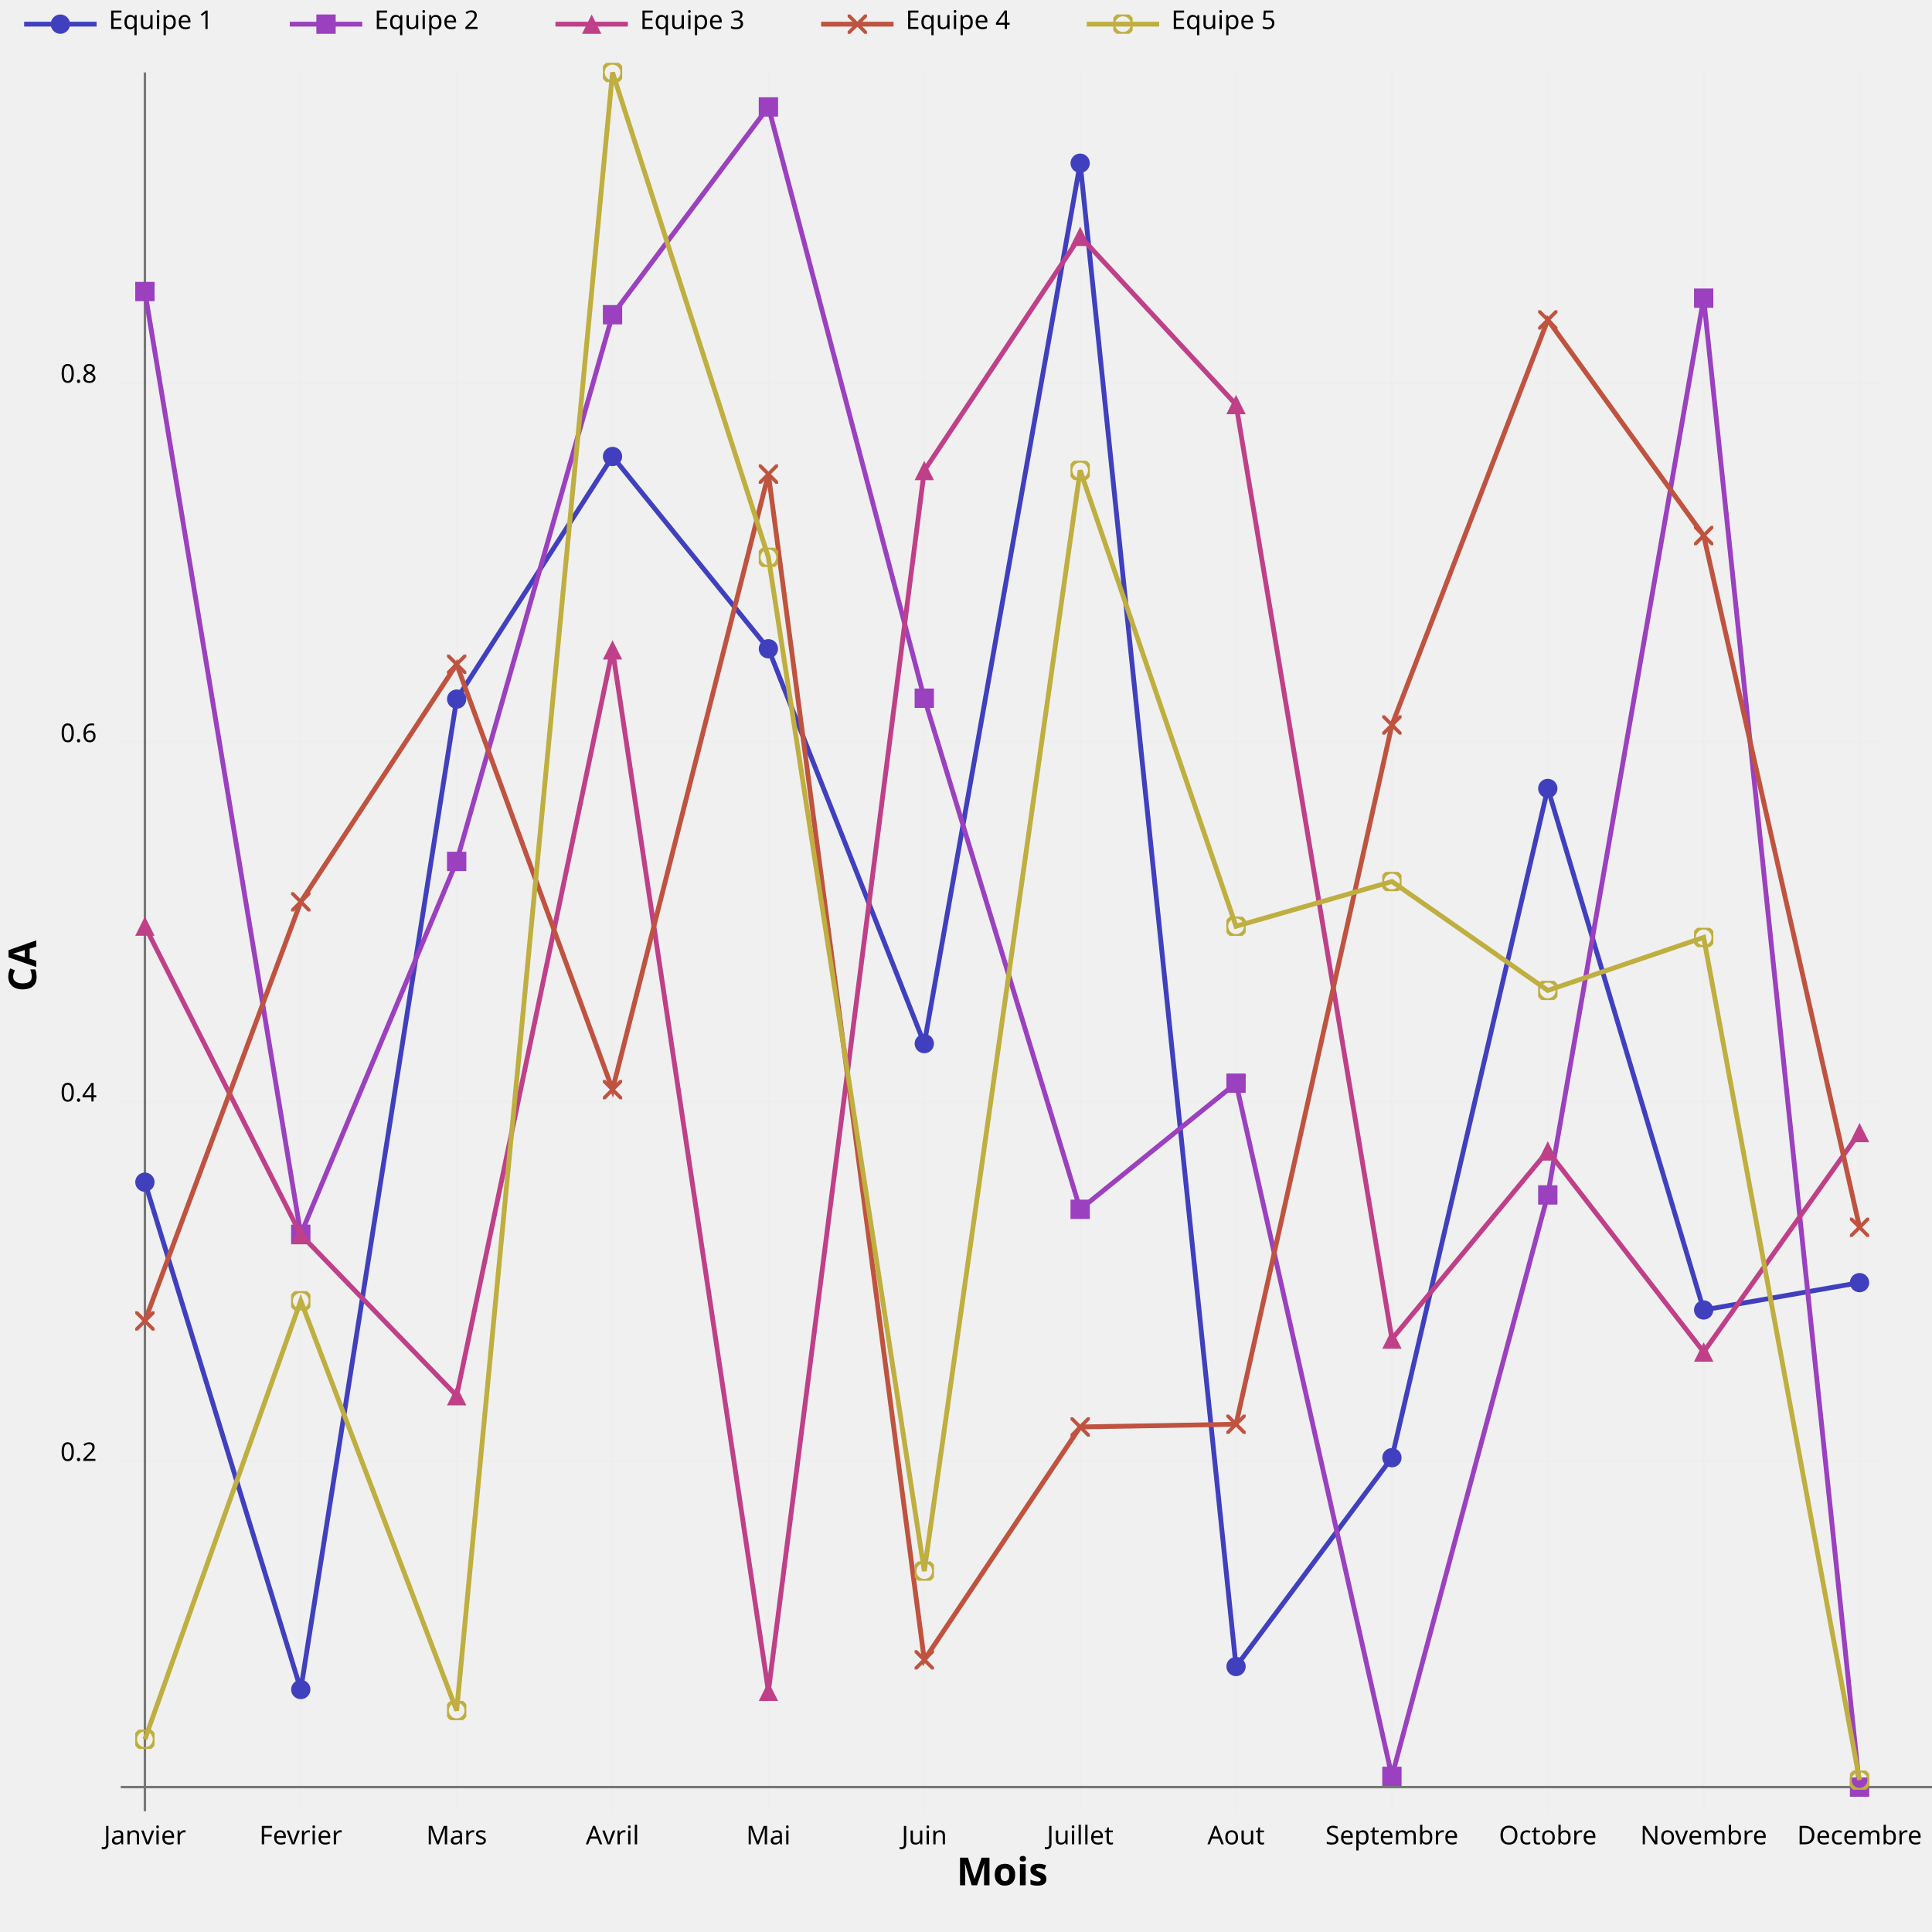
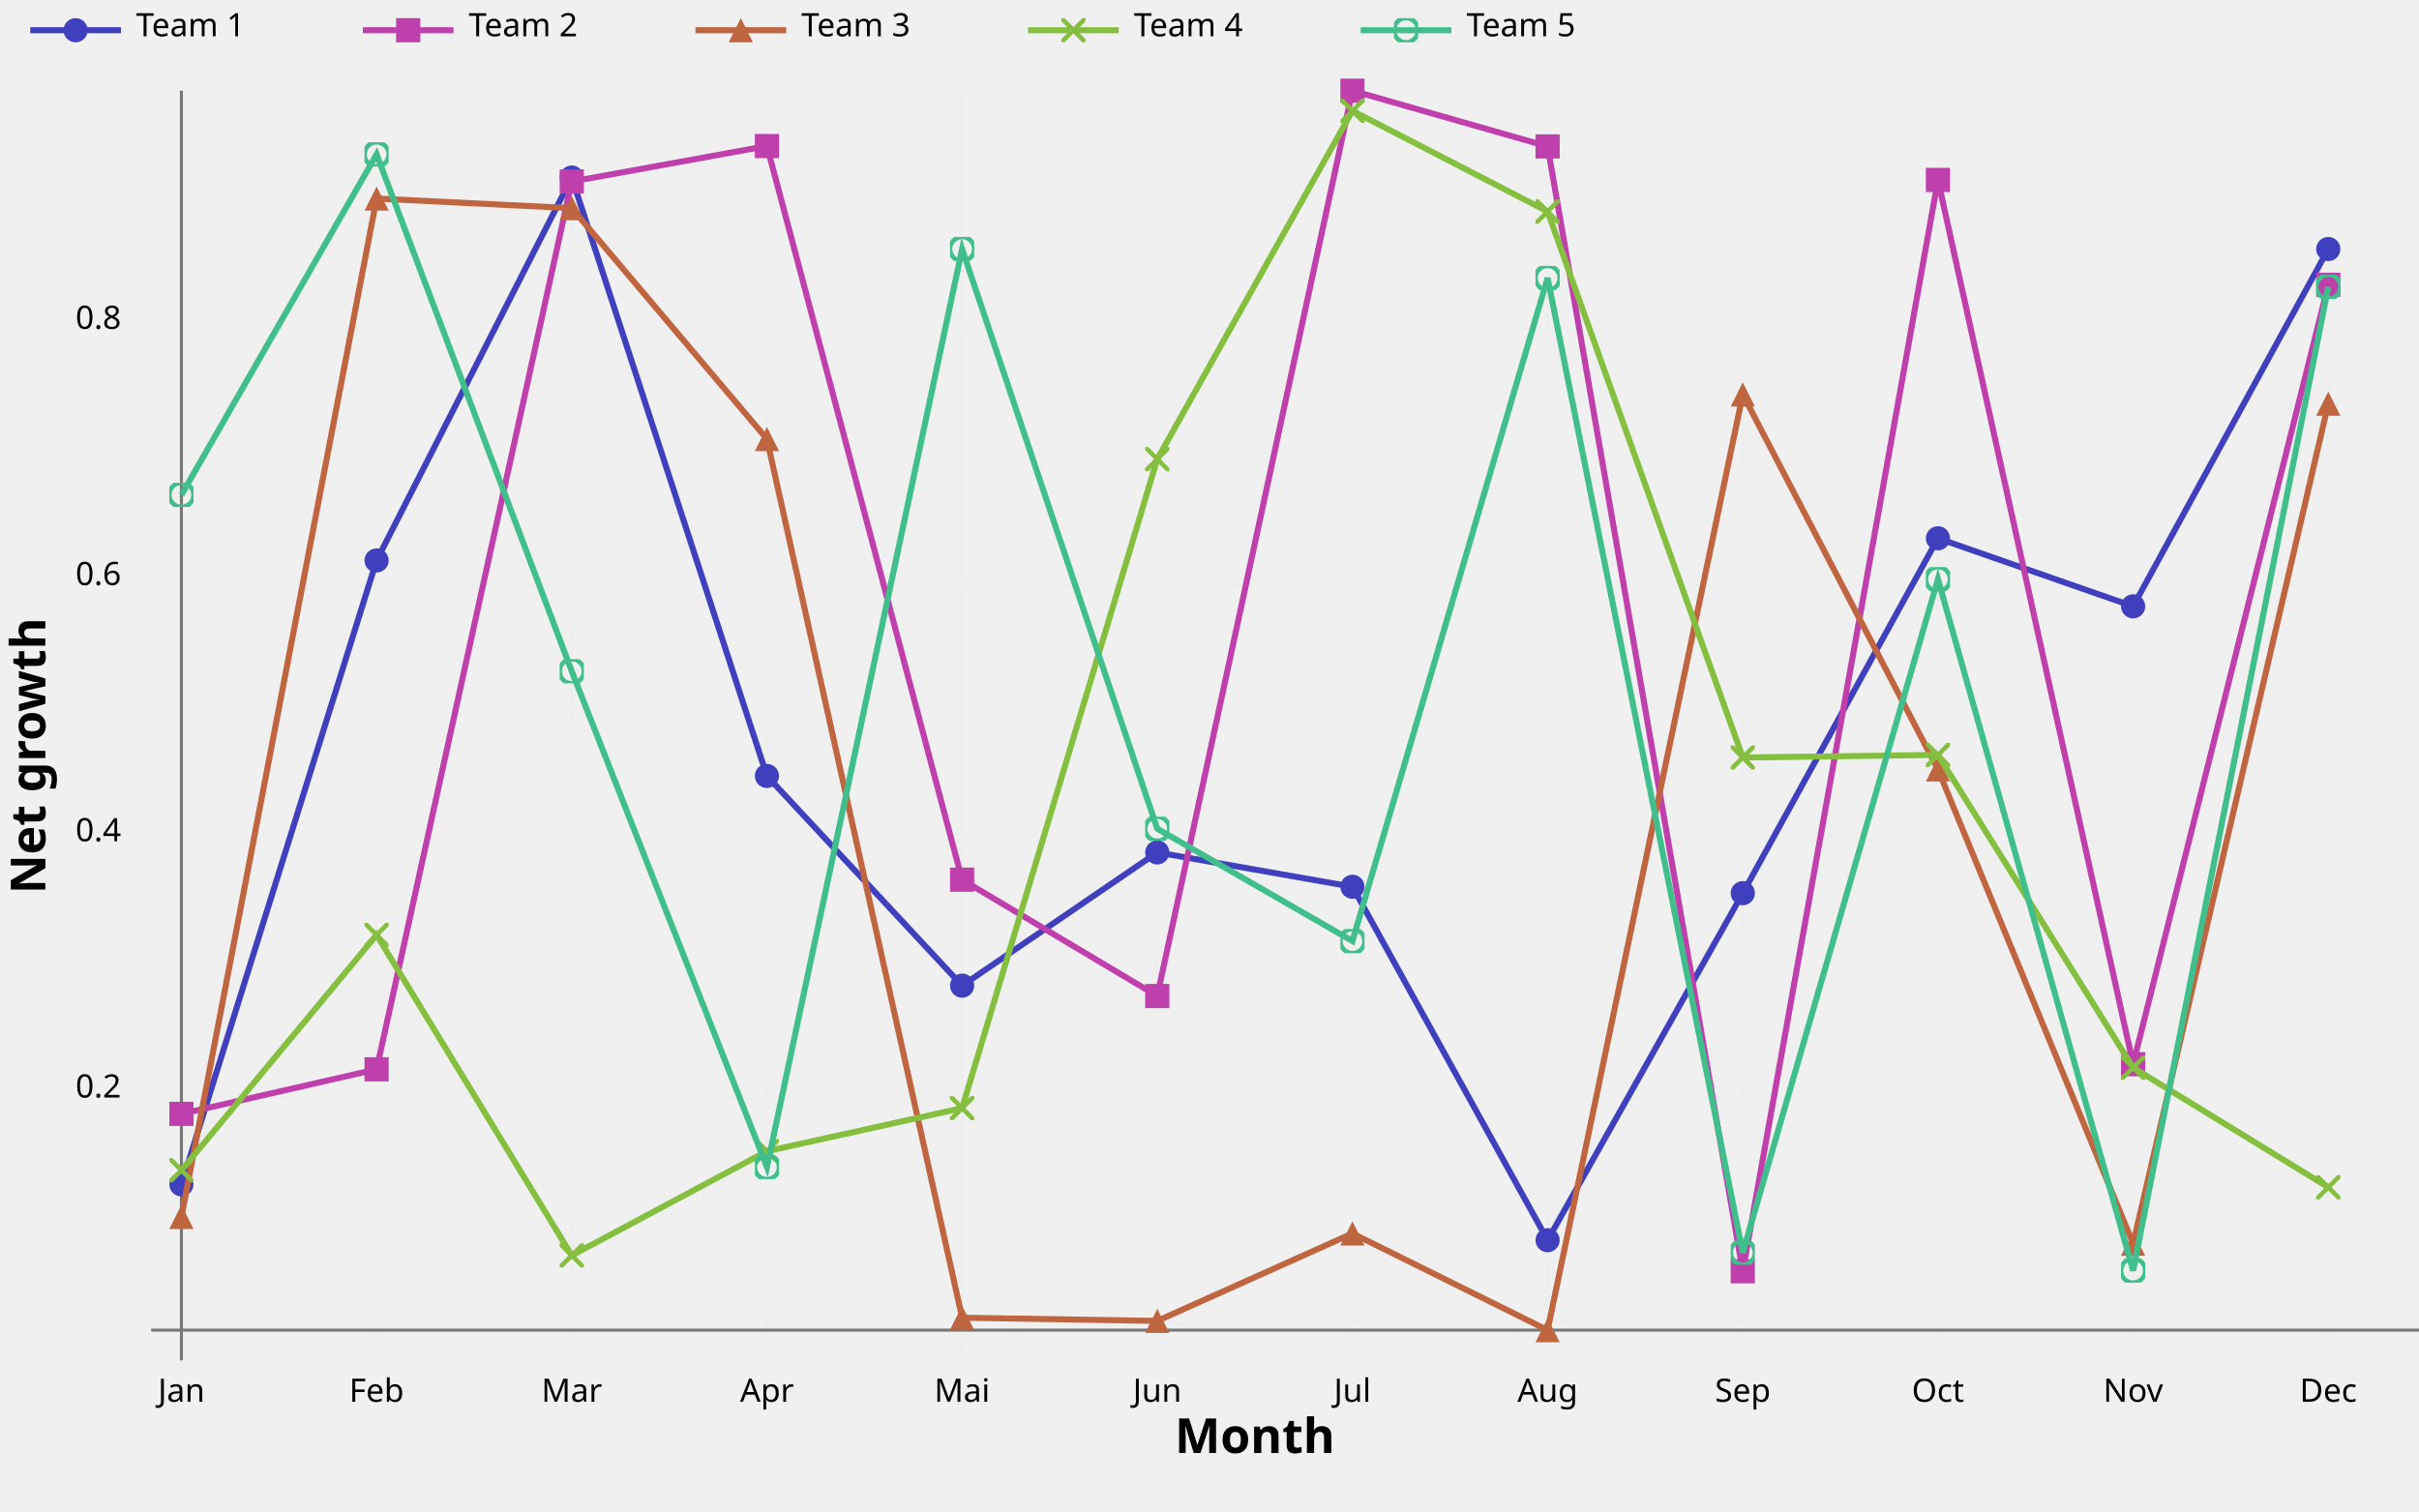
- <svg xmlns="http://www.w3.org/2000/svg" varsion="1.1" width="800" height="800">
+ <svg xmlns="http://www.w3.org/2000/svg" varsion="1.1" width="800" height="500">
  <style>text { font-size: 8pt; font-family: sans-serif }  .axislegend { font-size: 12pt; font-weight: bold } .hovercircle {z-index:0; cursor:pointer; } .value {z-index: 1; display:none; background-color: #fff; opacity: 0.7; } .hovercircle:hover + .value { display:block; }</style>
  <defs>
    <marker id="dot0" viewBox="0 0 8 8" refX="4" refY="4" markerWidth="4" markerHeight="4">
      <circle cx="4" cy="4" r="4" fill="#4040BF" />
    </marker>
    <marker id="dot1" viewBox="0 0 8 8" refX="4" refY="4" markerWidth="4" markerHeight="4">
-       <rect x="0" y="0" width="8" height="10" fill="#9B40BF" />
+       <rect x="0" y="0" width="8" height="10" fill="#BF40AC" />
    </marker>
    <marker id="dot2" viewBox="0 0 8 8" refX="4" refY="4" markerWidth="4" markerHeight="4">
-       <polygon points="0,8 4,0 8,8" fill="#BF4088" />
+       <polygon points="0,8 4,0 8,8" fill="#BF6640" />
    </marker>
    <marker id="dot3" viewBox="0 0 8 8" refX="4" refY="4" markerWidth="4" markerHeight="4">
-       <line x1="0" y1="0" x2="8" y2="8" stroke="#BF5340" stroke-width="1.5" />
-       <line x1="0" y1="8" x2="8" y2="0" stroke="#BF5340" stroke-width="1.5" />
+       <line x1="0" y1="0" x2="8" y2="8" stroke="#86BF40" stroke-width="1.5" />
+       <line x1="0" y1="8" x2="8" y2="0" stroke="#86BF40" stroke-width="1.5" />
    </marker>
    <marker id="dot4" viewBox="0 0 8 8" refX="4" refY="4" markerWidth="4" markerHeight="4">
-       <circle cx="4" cy="4" r="4" stroke="#BFAE40" stroke-width="1.5" fill="none" />
+       <circle cx="4" cy="4" r="4" stroke="#40BF8C" stroke-width="1.5" fill="none" />
    </marker>
  </defs>
  <polyline points="10,10 25,10 40,10" fill="none" stroke="#4040BF" stroke-width="2" marker-mid="url(#dot0)" />
-   <text x="45" y="12" alignment-baseline="middle">Equipe 1</text>
-   <polyline points="120,10 135,10 150,10" fill="none" stroke="#9B40BF" stroke-width="2" marker-mid="url(#dot1)" />
-   <text x="155" y="12" alignment-baseline="middle">Equipe 2</text>
-   <polyline points="230,10 245,10 260,10" fill="none" stroke="#BF4088" stroke-width="2" marker-mid="url(#dot2)" />
-   <text x="265" y="12" alignment-baseline="middle">Equipe 3</text>
-   <polyline points="340,10 355,10 370,10" fill="none" stroke="#BF5340" stroke-width="2" marker-mid="url(#dot3)" />
-   <text x="375" y="12" alignment-baseline="middle">Equipe 4</text>
-   <polyline points="450,10 465,10 480,10" fill="none" stroke="#BFAE40" stroke-width="2" marker-mid="url(#dot4)" />
-   <text x="485" y="12" alignment-baseline="middle">Equipe 5</text>
-   <line x1="50" x2="780" y1="604.936" y2="604.936" stroke="#eee" stroke-width="1" />
-   <text x="25" y="604.936">0.2</text>
-   <line x1="50" x2="780" y1="456.104" y2="456.104" stroke="#eee" stroke-width="1" />
-   <text x="25" y="456.104">0.4</text>
-   <line x1="50" x2="780" y1="307.273" y2="307.273" stroke="#eee" stroke-width="1" />
-   <text x="25" y="307.273">0.6</text>
-   <line x1="50" x2="780" y1="158.441" y2="158.441" stroke="#eee" stroke-width="1" />
-   <text x="25" y="158.441">0.8</text>
-   <line x1="60" x2="60" y1="30" y2="750" stroke="#eee" stroke-width="1" />
-   <text x="60" y="760" dominant-baseline="middle" text-anchor="middle">Janvier</text>
-   <line x1="124.545" x2="124.545" y1="30" y2="750" stroke="#eee" stroke-width="1" />
-   <text x="124.545" y="760" dominant-baseline="middle" text-anchor="middle">Fevrier</text>
-   <line x1="189.091" x2="189.091" y1="30" y2="750" stroke="#eee" stroke-width="1" />
-   <text x="189.091" y="760" dominant-baseline="middle" text-anchor="middle">Mars</text>
-   <line x1="253.636" x2="253.636" y1="30" y2="750" stroke="#eee" stroke-width="1" />
-   <text x="253.636" y="760" dominant-baseline="middle" text-anchor="middle">Avril</text>
-   <line x1="318.182" x2="318.182" y1="30" y2="750" stroke="#eee" stroke-width="1" />
-   <text x="318.182" y="760" dominant-baseline="middle" text-anchor="middle">Mai</text>
-   <line x1="382.727" x2="382.727" y1="30" y2="750" stroke="#eee" stroke-width="1" />
-   <text x="382.727" y="760" dominant-baseline="middle" text-anchor="middle">Juin</text>
-   <line x1="447.273" x2="447.273" y1="30" y2="750" stroke="#eee" stroke-width="1" />
-   <text x="447.273" y="760" dominant-baseline="middle" text-anchor="middle">Juillet</text>
-   <line x1="511.818" x2="511.818" y1="30" y2="750" stroke="#eee" stroke-width="1" />
-   <text x="511.818" y="760" dominant-baseline="middle" text-anchor="middle">Aout</text>
-   <line x1="576.364" x2="576.364" y1="30" y2="750" stroke="#eee" stroke-width="1" />
-   <text x="576.364" y="760" dominant-baseline="middle" text-anchor="middle">Septembre</text>
-   <line x1="640.909" x2="640.909" y1="30" y2="750" stroke="#eee" stroke-width="1" />
-   <text x="640.909" y="760" dominant-baseline="middle" text-anchor="middle">Octobre</text>
-   <line x1="705.455" x2="705.455" y1="30" y2="750" stroke="#eee" stroke-width="1" />
-   <text x="705.455" y="760" dominant-baseline="middle" text-anchor="middle">Novembre</text>
-   <line x1="770" x2="770" y1="30" y2="750" stroke="#eee" stroke-width="1" />
-   <text x="770" y="760" dominant-baseline="middle" text-anchor="middle">Decembre</text>
-   <line x1="50" x2="800" y1="740" y2="740" stroke="#777" stroke-width="1" />
-   <text x="415" y="775" class="axislegend" dominant-baseline="middle" text-anchor="middle">Mois</text>
-   <line x1="60" x2="60" y1="30" y2="750" stroke="#777" stroke-width="1" />
-   <text x="15" y="400" transform="rotate(270, 15, 400)" class="axislegend" text-anchor="middle" alignment-baseline="middle">CA</text>
-   <polyline points="60,489.517 124.545,699.592 189.091,289.487 253.636,189.026 318.182,268.651 382.727,432.142 447.273,67.58 511.818,690.067 576.364,603.596 640.909,326.472 705.455,542.426 770,531.115 " fill="none" stroke="#4040BF" stroke-width="2" marker-start="url(#dot0)" marker-mid="url(#dot0)" marker-end="url(#dot0)" />
-   <polyline points="60,120.713 124.545,511.097 189.091,356.685 253.636,130.312 318.182,44.288 382.727,289.115 447.273,500.754 511.818,448.514 576.364,735.535 640.909,494.8 705.455,123.466 770,740 " fill="none" stroke="#9B40BF" stroke-width="2" marker-start="url(#dot1)" marker-mid="url(#dot1)" marker-end="url(#dot1)" />
-   <polyline points="60,383.474 124.545,511.246 189.091,577.923 253.636,269.098 318.182,700.336 382.727,194.831 447.273,97.867 511.818,167.52 576.364,554.482 640.909,476.568 705.455,559.84 770,468.978 " fill="none" stroke="#BF4088" stroke-width="2" marker-start="url(#dot2)" marker-mid="url(#dot2)" marker-end="url(#dot2)" />
-   <polyline points="60,546.966 124.545,373.428 189.091,275.051 253.636,451.193 318.182,196.319 382.727,687.314 447.273,590.871 511.818,589.755 576.364,300.203 640.909,132.47 705.455,221.769 770,508.195 " fill="none" stroke="#BF5340" stroke-width="2" marker-start="url(#dot3)" marker-mid="url(#dot3)" marker-end="url(#dot3)" />
-   <polyline points="60,720.205 124.545,538.631 189.091,708.299 253.636,30 318.182,230.774 382.727,650.552 447.273,194.756 511.818,383.549 576.364,365.019 640.909,410.115 705.455,388.163 770,737.098 " fill="none" stroke="#BFAE40" stroke-width="2" marker-start="url(#dot4)" marker-mid="url(#dot4)" marker-end="url(#dot4)" />
-   <circle class="hovercircle" cx="60" cy="489.517" r="15" fill="#fff" fill-opacity="0" />
-   <text style="paint-order:stroke fill" class="value" x="60" y="479.517" text-anchor="middle" alignment-baseline="middle" stroke="#fff" stroke-width="10" fill="#555">0.3551</text>
-   <circle class="hovercircle" cx="124.545" cy="699.592" r="15" fill="#fff" fill-opacity="0" />
-   <text style="paint-order:stroke fill" class="value" x="124.545" y="689.592" text-anchor="middle" alignment-baseline="middle" stroke="#fff" stroke-width="10" fill="#555">0.0728</text>
-   <circle class="hovercircle" cx="189.091" cy="289.487" r="15" fill="#fff" fill-opacity="0" />
-   <text style="paint-order:stroke fill" class="value" x="189.091" y="279.487" text-anchor="middle" alignment-baseline="middle" stroke="#fff" stroke-width="10" fill="#555">0.6239</text>
-   <circle class="hovercircle" cx="253.636" cy="189.026" r="15" fill="#fff" fill-opacity="0" />
-   <text style="paint-order:stroke fill" class="value" x="253.636" y="179.026" text-anchor="middle" alignment-baseline="middle" stroke="#fff" stroke-width="10" fill="#555">0.7589</text>
-   <circle class="hovercircle" cx="318.182" cy="268.651" r="15" fill="#fff" fill-opacity="0" />
-   <text style="paint-order:stroke fill" class="value" x="318.182" y="258.651" text-anchor="middle" alignment-baseline="middle" stroke="#fff" stroke-width="10" fill="#555">0.6519</text>
-   <circle class="hovercircle" cx="382.727" cy="432.142" r="15" fill="#fff" fill-opacity="0" />
-   <text style="paint-order:stroke fill" class="value" x="382.727" y="422.142" text-anchor="middle" alignment-baseline="middle" stroke="#fff" stroke-width="10" fill="#555">0.4322</text>
-   <circle class="hovercircle" cx="447.273" cy="67.58" r="15" fill="#fff" fill-opacity="0" />
-   <text style="paint-order:stroke fill" class="value" x="447.273" y="57.58" text-anchor="middle" alignment-baseline="middle" stroke="#fff" stroke-width="10" fill="#555">0.9221</text>
-   <circle class="hovercircle" cx="511.818" cy="690.067" r="15" fill="#fff" fill-opacity="0" />
-   <text style="paint-order:stroke fill" class="value" x="511.818" y="680.067" text-anchor="middle" alignment-baseline="middle" stroke="#fff" stroke-width="10" fill="#555">0.0856</text>
-   <circle class="hovercircle" cx="576.364" cy="603.596" r="15" fill="#fff" fill-opacity="0" />
-   <text style="paint-order:stroke fill" class="value" x="576.364" y="593.596" text-anchor="middle" alignment-baseline="middle" stroke="#fff" stroke-width="10" fill="#555">0.2018</text>
-   <circle class="hovercircle" cx="640.909" cy="326.472" r="15" fill="#fff" fill-opacity="0" />
-   <text style="paint-order:stroke fill" class="value" x="640.909" y="316.472" text-anchor="middle" alignment-baseline="middle" stroke="#fff" stroke-width="10" fill="#555">0.5742</text>
-   <circle class="hovercircle" cx="705.455" cy="542.426" r="15" fill="#fff" fill-opacity="0" />
-   <text style="paint-order:stroke fill" class="value" x="705.455" y="532.426" text-anchor="middle" alignment-baseline="middle" stroke="#fff" stroke-width="10" fill="#555">0.284</text>
-   <circle class="hovercircle" cx="770" cy="531.115" r="15" fill="#fff" fill-opacity="0" />
-   <text style="paint-order:stroke fill" class="value" x="770" y="521.115" text-anchor="middle" alignment-baseline="middle" stroke="#fff" stroke-width="10" fill="#555">0.2992</text>
-   <circle class="hovercircle" cx="60" cy="120.713" r="15" fill="#fff" fill-opacity="0" />
-   <text style="paint-order:stroke fill" class="value" x="60" y="110.713" text-anchor="middle" alignment-baseline="middle" stroke="#fff" stroke-width="10" fill="#555">0.8507</text>
-   <circle class="hovercircle" cx="124.545" cy="511.097" r="15" fill="#fff" fill-opacity="0" />
-   <text style="paint-order:stroke fill" class="value" x="124.545" y="501.097" text-anchor="middle" alignment-baseline="middle" stroke="#fff" stroke-width="10" fill="#555">0.3261</text>
-   <circle class="hovercircle" cx="189.091" cy="356.685" r="15" fill="#fff" fill-opacity="0" />
-   <text style="paint-order:stroke fill" class="value" x="189.091" y="346.685" text-anchor="middle" alignment-baseline="middle" stroke="#fff" stroke-width="10" fill="#555">0.5336</text>
-   <circle class="hovercircle" cx="253.636" cy="130.312" r="15" fill="#fff" fill-opacity="0" />
-   <text style="paint-order:stroke fill" class="value" x="253.636" y="120.312" text-anchor="middle" alignment-baseline="middle" stroke="#fff" stroke-width="10" fill="#555">0.8378</text>
-   <circle class="hovercircle" cx="318.182" cy="44.288" r="15" fill="#fff" fill-opacity="0" />
-   <text style="paint-order:stroke fill" class="value" x="318.182" y="34.288" text-anchor="middle" alignment-baseline="middle" stroke="#fff" stroke-width="10" fill="#555">0.9534</text>
-   <circle class="hovercircle" cx="382.727" cy="289.115" r="15" fill="#fff" fill-opacity="0" />
-   <text style="paint-order:stroke fill" class="value" x="382.727" y="279.115" text-anchor="middle" alignment-baseline="middle" stroke="#fff" stroke-width="10" fill="#555">0.6244</text>
-   <circle class="hovercircle" cx="447.273" cy="500.754" r="15" fill="#fff" fill-opacity="0" />
-   <text style="paint-order:stroke fill" class="value" x="447.273" y="490.754" text-anchor="middle" alignment-baseline="middle" stroke="#fff" stroke-width="10" fill="#555">0.34</text>
-   <circle class="hovercircle" cx="511.818" cy="448.514" r="15" fill="#fff" fill-opacity="0" />
-   <text style="paint-order:stroke fill" class="value" x="511.818" y="438.514" text-anchor="middle" alignment-baseline="middle" stroke="#fff" stroke-width="10" fill="#555">0.4102</text>
-   <circle class="hovercircle" cx="576.364" cy="735.535" r="15" fill="#fff" fill-opacity="0" />
-   <text style="paint-order:stroke fill" class="value" x="576.364" y="725.535" text-anchor="middle" alignment-baseline="middle" stroke="#fff" stroke-width="10" fill="#555">0.0245</text>
-   <circle class="hovercircle" cx="640.909" cy="494.8" r="15" fill="#fff" fill-opacity="0" />
-   <text style="paint-order:stroke fill" class="value" x="640.909" y="484.8" text-anchor="middle" alignment-baseline="middle" stroke="#fff" stroke-width="10" fill="#555">0.348</text>
-   <circle class="hovercircle" cx="705.455" cy="123.466" r="15" fill="#fff" fill-opacity="0" />
-   <text style="paint-order:stroke fill" class="value" x="705.455" y="113.466" text-anchor="middle" alignment-baseline="middle" stroke="#fff" stroke-width="10" fill="#555">0.847</text>
-   <circle class="hovercircle" cx="770" cy="740" r="15" fill="#fff" fill-opacity="0" />
-   <text style="paint-order:stroke fill" class="value" x="770" y="730" text-anchor="middle" alignment-baseline="middle" stroke="#fff" stroke-width="10" fill="#555">0.0185</text>
-   <circle class="hovercircle" cx="60" cy="383.474" r="15" fill="#fff" fill-opacity="0" />
-   <text style="paint-order:stroke fill" class="value" x="60" y="373.474" text-anchor="middle" alignment-baseline="middle" stroke="#fff" stroke-width="10" fill="#555">0.4976</text>
-   <circle class="hovercircle" cx="124.545" cy="511.246" r="15" fill="#fff" fill-opacity="0" />
-   <text style="paint-order:stroke fill" class="value" x="124.545" y="501.246" text-anchor="middle" alignment-baseline="middle" stroke="#fff" stroke-width="10" fill="#555">0.3259</text>
-   <circle class="hovercircle" cx="189.091" cy="577.923" r="15" fill="#fff" fill-opacity="0" />
-   <text style="paint-order:stroke fill" class="value" x="189.091" y="567.923" text-anchor="middle" alignment-baseline="middle" stroke="#fff" stroke-width="10" fill="#555">0.2363</text>
-   <circle class="hovercircle" cx="253.636" cy="269.098" r="15" fill="#fff" fill-opacity="0" />
-   <text style="paint-order:stroke fill" class="value" x="253.636" y="259.098" text-anchor="middle" alignment-baseline="middle" stroke="#fff" stroke-width="10" fill="#555">0.6513</text>
-   <circle class="hovercircle" cx="318.182" cy="700.336" r="15" fill="#fff" fill-opacity="0" />
-   <text style="paint-order:stroke fill" class="value" x="318.182" y="690.336" text-anchor="middle" alignment-baseline="middle" stroke="#fff" stroke-width="10" fill="#555">0.0718</text>
-   <circle class="hovercircle" cx="382.727" cy="194.831" r="15" fill="#fff" fill-opacity="0" />
-   <text style="paint-order:stroke fill" class="value" x="382.727" y="184.831" text-anchor="middle" alignment-baseline="middle" stroke="#fff" stroke-width="10" fill="#555">0.7511</text>
-   <circle class="hovercircle" cx="447.273" cy="97.867" r="15" fill="#fff" fill-opacity="0" />
-   <text style="paint-order:stroke fill" class="value" x="447.273" y="87.867" text-anchor="middle" alignment-baseline="middle" stroke="#fff" stroke-width="10" fill="#555">0.8814</text>
-   <circle class="hovercircle" cx="511.818" cy="167.52" r="15" fill="#fff" fill-opacity="0" />
-   <text style="paint-order:stroke fill" class="value" x="511.818" y="157.52" text-anchor="middle" alignment-baseline="middle" stroke="#fff" stroke-width="10" fill="#555">0.7878</text>
-   <circle class="hovercircle" cx="576.364" cy="554.482" r="15" fill="#fff" fill-opacity="0" />
-   <text style="paint-order:stroke fill" class="value" x="576.364" y="544.482" text-anchor="middle" alignment-baseline="middle" stroke="#fff" stroke-width="10" fill="#555">0.2678</text>
-   <circle class="hovercircle" cx="640.909" cy="476.568" r="15" fill="#fff" fill-opacity="0" />
-   <text style="paint-order:stroke fill" class="value" x="640.909" y="466.568" text-anchor="middle" alignment-baseline="middle" stroke="#fff" stroke-width="10" fill="#555">0.3725</text>
-   <circle class="hovercircle" cx="705.455" cy="559.84" r="15" fill="#fff" fill-opacity="0" />
-   <text style="paint-order:stroke fill" class="value" x="705.455" y="549.84" text-anchor="middle" alignment-baseline="middle" stroke="#fff" stroke-width="10" fill="#555">0.2606</text>
-   <circle class="hovercircle" cx="770" cy="468.978" r="15" fill="#fff" fill-opacity="0" />
-   <text style="paint-order:stroke fill" class="value" x="770" y="458.978" text-anchor="middle" alignment-baseline="middle" stroke="#fff" stroke-width="10" fill="#555">0.3827</text>
-   <circle class="hovercircle" cx="60" cy="546.966" r="15" fill="#fff" fill-opacity="0" />
-   <text style="paint-order:stroke fill" class="value" x="60" y="536.966" text-anchor="middle" alignment-baseline="middle" stroke="#fff" stroke-width="10" fill="#555">0.2779</text>
-   <circle class="hovercircle" cx="124.545" cy="373.428" r="15" fill="#fff" fill-opacity="0" />
-   <text style="paint-order:stroke fill" class="value" x="124.545" y="363.428" text-anchor="middle" alignment-baseline="middle" stroke="#fff" stroke-width="10" fill="#555">0.5111</text>
-   <circle class="hovercircle" cx="189.091" cy="275.051" r="15" fill="#fff" fill-opacity="0" />
-   <text style="paint-order:stroke fill" class="value" x="189.091" y="265.051" text-anchor="middle" alignment-baseline="middle" stroke="#fff" stroke-width="10" fill="#555">0.6433</text>
-   <circle class="hovercircle" cx="253.636" cy="451.193" r="15" fill="#fff" fill-opacity="0" />
-   <text style="paint-order:stroke fill" class="value" x="253.636" y="441.193" text-anchor="middle" alignment-baseline="middle" stroke="#fff" stroke-width="10" fill="#555">0.4066</text>
-   <circle class="hovercircle" cx="318.182" cy="196.319" r="15" fill="#fff" fill-opacity="0" />
-   <text style="paint-order:stroke fill" class="value" x="318.182" y="186.319" text-anchor="middle" alignment-baseline="middle" stroke="#fff" stroke-width="10" fill="#555">0.7491</text>
-   <circle class="hovercircle" cx="382.727" cy="687.314" r="15" fill="#fff" fill-opacity="0" />
-   <text style="paint-order:stroke fill" class="value" x="382.727" y="677.314" text-anchor="middle" alignment-baseline="middle" stroke="#fff" stroke-width="10" fill="#555">0.0893</text>
-   <circle class="hovercircle" cx="447.273" cy="590.871" r="15" fill="#fff" fill-opacity="0" />
-   <text style="paint-order:stroke fill" class="value" x="447.273" y="580.871" text-anchor="middle" alignment-baseline="middle" stroke="#fff" stroke-width="10" fill="#555">0.2189</text>
-   <circle class="hovercircle" cx="511.818" cy="589.755" r="15" fill="#fff" fill-opacity="0" />
-   <text style="paint-order:stroke fill" class="value" x="511.818" y="579.755" text-anchor="middle" alignment-baseline="middle" stroke="#fff" stroke-width="10" fill="#555">0.2204</text>
-   <circle class="hovercircle" cx="576.364" cy="300.203" r="15" fill="#fff" fill-opacity="0" />
-   <text style="paint-order:stroke fill" class="value" x="576.364" y="290.203" text-anchor="middle" alignment-baseline="middle" stroke="#fff" stroke-width="10" fill="#555">0.6095</text>
-   <circle class="hovercircle" cx="640.909" cy="132.47" r="15" fill="#fff" fill-opacity="0" />
-   <text style="paint-order:stroke fill" class="value" x="640.909" y="122.47" text-anchor="middle" alignment-baseline="middle" stroke="#fff" stroke-width="10" fill="#555">0.8349</text>
-   <circle class="hovercircle" cx="705.455" cy="221.769" r="15" fill="#fff" fill-opacity="0" />
-   <text style="paint-order:stroke fill" class="value" x="705.455" y="211.769" text-anchor="middle" alignment-baseline="middle" stroke="#fff" stroke-width="10" fill="#555">0.7149</text>
-   <circle class="hovercircle" cx="770" cy="508.195" r="15" fill="#fff" fill-opacity="0" />
-   <text style="paint-order:stroke fill" class="value" x="770" y="498.195" text-anchor="middle" alignment-baseline="middle" stroke="#fff" stroke-width="10" fill="#555">0.33</text>
-   <circle class="hovercircle" cx="60" cy="720.205" r="15" fill="#fff" fill-opacity="0" />
-   <text style="paint-order:stroke fill" class="value" x="60" y="710.205" text-anchor="middle" alignment-baseline="middle" stroke="#fff" stroke-width="10" fill="#555">0.0451</text>
-   <circle class="hovercircle" cx="124.545" cy="538.631" r="15" fill="#fff" fill-opacity="0" />
-   <text style="paint-order:stroke fill" class="value" x="124.545" y="528.631" text-anchor="middle" alignment-baseline="middle" stroke="#fff" stroke-width="10" fill="#555">0.2891</text>
-   <circle class="hovercircle" cx="189.091" cy="708.299" r="15" fill="#fff" fill-opacity="0" />
-   <text style="paint-order:stroke fill" class="value" x="189.091" y="698.299" text-anchor="middle" alignment-baseline="middle" stroke="#fff" stroke-width="10" fill="#555">0.0611</text>
-   <circle class="hovercircle" cx="253.636" cy="30" r="15" fill="#fff" fill-opacity="0" />
-   <text style="paint-order:stroke fill" class="value" x="253.636" y="20" text-anchor="middle" alignment-baseline="middle" stroke="#fff" stroke-width="10" fill="#555">0.9726</text>
-   <circle class="hovercircle" cx="318.182" cy="230.774" r="15" fill="#fff" fill-opacity="0" />
-   <text style="paint-order:stroke fill" class="value" x="318.182" y="220.774" text-anchor="middle" alignment-baseline="middle" stroke="#fff" stroke-width="10" fill="#555">0.7028</text>
-   <circle class="hovercircle" cx="382.727" cy="650.552" r="15" fill="#fff" fill-opacity="0" />
-   <text style="paint-order:stroke fill" class="value" x="382.727" y="640.552" text-anchor="middle" alignment-baseline="middle" stroke="#fff" stroke-width="10" fill="#555">0.1387</text>
-   <circle class="hovercircle" cx="447.273" cy="194.756" r="15" fill="#fff" fill-opacity="0" />
-   <text style="paint-order:stroke fill" class="value" x="447.273" y="184.756" text-anchor="middle" alignment-baseline="middle" stroke="#fff" stroke-width="10" fill="#555">0.7512</text>
-   <circle class="hovercircle" cx="511.818" cy="383.549" r="15" fill="#fff" fill-opacity="0" />
-   <text style="paint-order:stroke fill" class="value" x="511.818" y="373.549" text-anchor="middle" alignment-baseline="middle" stroke="#fff" stroke-width="10" fill="#555">0.4975</text>
-   <circle class="hovercircle" cx="576.364" cy="365.019" r="15" fill="#fff" fill-opacity="0" />
-   <text style="paint-order:stroke fill" class="value" x="576.364" y="355.019" text-anchor="middle" alignment-baseline="middle" stroke="#fff" stroke-width="10" fill="#555">0.5224</text>
-   <circle class="hovercircle" cx="640.909" cy="410.115" r="15" fill="#fff" fill-opacity="0" />
-   <text style="paint-order:stroke fill" class="value" x="640.909" y="400.115" text-anchor="middle" alignment-baseline="middle" stroke="#fff" stroke-width="10" fill="#555">0.4618</text>
-   <circle class="hovercircle" cx="705.455" cy="388.163" r="15" fill="#fff" fill-opacity="0" />
-   <text style="paint-order:stroke fill" class="value" x="705.455" y="378.163" text-anchor="middle" alignment-baseline="middle" stroke="#fff" stroke-width="10" fill="#555">0.4913</text>
-   <circle class="hovercircle" cx="770" cy="737.098" r="15" fill="#fff" fill-opacity="0" />
-   <text style="paint-order:stroke fill" class="value" x="770" y="727.098" text-anchor="middle" alignment-baseline="middle" stroke="#fff" stroke-width="10" fill="#555">0.0224</text>
+   <text x="45" y="12" alignment-baseline="middle">Team 1</text>
+   <polyline points="120,10 135,10 150,10" fill="none" stroke="#BF40AC" stroke-width="2" marker-mid="url(#dot1)" />
+   <text x="155" y="12" alignment-baseline="middle">Team 2</text>
+   <polyline points="230,10 245,10 260,10" fill="none" stroke="#BF6640" stroke-width="2" marker-mid="url(#dot2)" />
+   <text x="265" y="12" alignment-baseline="middle">Team 3</text>
+   <polyline points="340,10 355,10 370,10" fill="none" stroke="#86BF40" stroke-width="2" marker-mid="url(#dot3)" />
+   <text x="375" y="12" alignment-baseline="middle">Team 4</text>
+   <polyline points="450,10 465,10 480,10" fill="none" stroke="#40BF8C" stroke-width="2" marker-mid="url(#dot4)" />
+   <text x="485" y="12" alignment-baseline="middle">Team 5</text>
+   <line x1="50" x2="780" y1="363.043" y2="363.043" stroke="#eee" stroke-width="1" />
+   <text x="25" y="363.043">0.2</text>
+   <line x1="50" x2="780" y1="278.288" y2="278.288" stroke="#eee" stroke-width="1" />
+   <text x="25" y="278.288">0.4</text>
+   <line x1="50" x2="780" y1="193.534" y2="193.534" stroke="#eee" stroke-width="1" />
+   <text x="25" y="193.534">0.6</text>
+   <line x1="50" x2="780" y1="108.779" y2="108.779" stroke="#eee" stroke-width="1" />
+   <text x="25" y="108.779">0.8</text>
+   <line x1="60" x2="60" y1="30" y2="450" stroke="#eee" stroke-width="1" />
+   <text x="60" y="460" dominant-baseline="middle" text-anchor="middle">Jan</text>
+   <line x1="124.545" x2="124.545" y1="30" y2="450" stroke="#eee" stroke-width="1" />
+   <text x="124.545" y="460" dominant-baseline="middle" text-anchor="middle">Feb</text>
+   <line x1="189.091" x2="189.091" y1="30" y2="450" stroke="#eee" stroke-width="1" />
+   <text x="189.091" y="460" dominant-baseline="middle" text-anchor="middle">Mar</text>
+   <line x1="253.636" x2="253.636" y1="30" y2="450" stroke="#eee" stroke-width="1" />
+   <text x="253.636" y="460" dominant-baseline="middle" text-anchor="middle">Apr</text>
+   <line x1="318.182" x2="318.182" y1="30" y2="450" stroke="#eee" stroke-width="1" />
+   <text x="318.182" y="460" dominant-baseline="middle" text-anchor="middle">Mai</text>
+   <line x1="382.727" x2="382.727" y1="30" y2="450" stroke="#eee" stroke-width="1" />
+   <text x="382.727" y="460" dominant-baseline="middle" text-anchor="middle">Jun</text>
+   <line x1="447.273" x2="447.273" y1="30" y2="450" stroke="#eee" stroke-width="1" />
+   <text x="447.273" y="460" dominant-baseline="middle" text-anchor="middle">Jul</text>
+   <line x1="511.818" x2="511.818" y1="30" y2="450" stroke="#eee" stroke-width="1" />
+   <text x="511.818" y="460" dominant-baseline="middle" text-anchor="middle">Aug</text>
+   <line x1="576.364" x2="576.364" y1="30" y2="450" stroke="#eee" stroke-width="1" />
+   <text x="576.364" y="460" dominant-baseline="middle" text-anchor="middle">Sep</text>
+   <line x1="640.909" x2="640.909" y1="30" y2="450" stroke="#eee" stroke-width="1" />
+   <text x="640.909" y="460" dominant-baseline="middle" text-anchor="middle">Oct</text>
+   <line x1="705.455" x2="705.455" y1="30" y2="450" stroke="#eee" stroke-width="1" />
+   <text x="705.455" y="460" dominant-baseline="middle" text-anchor="middle">Nov</text>
+   <line x1="770" x2="770" y1="30" y2="450" stroke="#eee" stroke-width="1" />
+   <text x="770" y="460" dominant-baseline="middle" text-anchor="middle">Dec</text>
+   <line x1="50" x2="800" y1="440" y2="440" stroke="#777" stroke-width="1" />
+   <text x="415" y="475" class="axislegend" dominant-baseline="middle" text-anchor="middle">Month</text>
+   <line x1="60" x2="60" y1="30" y2="450" stroke="#777" stroke-width="1" />
+   <text x="15" y="250" transform="rotate(270, 15, 250)" class="axislegend" text-anchor="middle" alignment-baseline="middle">Net growth</text>
+   <polyline points="60,391.775 124.545,185.397 189.091,58.732 253.636,256.676 318.182,326.048 382.727,281.975 447.273,293.332 511.818,410.251 576.364,295.451 640.909,178.066 705.455,200.568 770,82.378 " fill="none" stroke="#4040BF" stroke-width="2" marker-start="url(#dot0)" marker-mid="url(#dot0)" marker-end="url(#dot0)" />
+   <polyline points="60,368.467 124.545,353.72 189.091,60.045 253.636,48.307 318.182,291.002 382.727,329.48 447.273,30 511.818,48.434 576.364,420.506 640.909,59.537 705.455,352.025 770,94.202 " fill="none" stroke="#BF40AC" stroke-width="2" marker-start="url(#dot1)" marker-mid="url(#dot1)" marker-end="url(#dot1)" />
+   <polyline points="60,402.539 124.545,65.682 189.091,68.86 253.636,145.224 318.182,435.889 382.727,436.949 447.273,408.005 511.818,440 576.364,130.476 640.909,254.515 705.455,411.395 770,133.528 " fill="none" stroke="#BF6640" stroke-width="2" marker-start="url(#dot2)" marker-mid="url(#dot2)" marker-end="url(#dot2)" />
+   <polyline points="60,387.113 124.545,309.266 189.091,415.294 253.636,380.799 318.182,366.56 382.727,151.877 447.273,36.653 511.818,69.962 576.364,250.574 640.909,249.726 705.455,353.169 770,392.749 " fill="none" stroke="#86BF40" stroke-width="2" marker-start="url(#dot3)" marker-mid="url(#dot3)" marker-end="url(#dot3)" />
+   <polyline points="60,163.7 124.545,51.061 189.091,222.054 253.636,386.054 318.182,82.378 382.727,274.135 447.273,311.3 511.818,91.956 576.364,414.362 640.909,191.584 705.455,420.295 770,94.88 " fill="none" stroke="#40BF8C" stroke-width="2" marker-start="url(#dot4)" marker-mid="url(#dot4)" marker-end="url(#dot4)" />
+   <circle class="hovercircle" cx="60" cy="391.775" r="15" fill="#fff" fill-opacity="0" />
+   <text style="paint-order:stroke fill" class="value" x="60" y="381.775" text-anchor="middle" alignment-baseline="middle" stroke="#fff" stroke-width="10" fill="#555">0.1322</text>
+   <circle class="hovercircle" cx="124.545" cy="185.397" r="15" fill="#fff" fill-opacity="0" />
+   <text style="paint-order:stroke fill" class="value" x="124.545" y="175.397" text-anchor="middle" alignment-baseline="middle" stroke="#fff" stroke-width="10" fill="#555">0.6192</text>
+   <circle class="hovercircle" cx="189.091" cy="58.732" r="15" fill="#fff" fill-opacity="0" />
+   <text style="paint-order:stroke fill" class="value" x="189.091" y="48.732" text-anchor="middle" alignment-baseline="middle" stroke="#fff" stroke-width="10" fill="#555">0.9181</text>
+   <circle class="hovercircle" cx="253.636" cy="256.676" r="15" fill="#fff" fill-opacity="0" />
+   <text style="paint-order:stroke fill" class="value" x="253.636" y="246.676" text-anchor="middle" alignment-baseline="middle" stroke="#fff" stroke-width="10" fill="#555">0.451</text>
+   <circle class="hovercircle" cx="318.182" cy="326.048" r="15" fill="#fff" fill-opacity="0" />
+   <text style="paint-order:stroke fill" class="value" x="318.182" y="316.048" text-anchor="middle" alignment-baseline="middle" stroke="#fff" stroke-width="10" fill="#555">0.2873</text>
+   <circle class="hovercircle" cx="382.727" cy="281.975" r="15" fill="#fff" fill-opacity="0" />
+   <text style="paint-order:stroke fill" class="value" x="382.727" y="271.975" text-anchor="middle" alignment-baseline="middle" stroke="#fff" stroke-width="10" fill="#555">0.3913</text>
+   <circle class="hovercircle" cx="447.273" cy="293.332" r="15" fill="#fff" fill-opacity="0" />
+   <text style="paint-order:stroke fill" class="value" x="447.273" y="283.332" text-anchor="middle" alignment-baseline="middle" stroke="#fff" stroke-width="10" fill="#555">0.3645</text>
+   <circle class="hovercircle" cx="511.818" cy="410.251" r="15" fill="#fff" fill-opacity="0" />
+   <text style="paint-order:stroke fill" class="value" x="511.818" y="400.251" text-anchor="middle" alignment-baseline="middle" stroke="#fff" stroke-width="10" fill="#555">0.0886</text>
+   <circle class="hovercircle" cx="576.364" cy="295.451" r="15" fill="#fff" fill-opacity="0" />
+   <text style="paint-order:stroke fill" class="value" x="576.364" y="285.451" text-anchor="middle" alignment-baseline="middle" stroke="#fff" stroke-width="10" fill="#555">0.3595</text>
+   <circle class="hovercircle" cx="640.909" cy="178.066" r="15" fill="#fff" fill-opacity="0" />
+   <text style="paint-order:stroke fill" class="value" x="640.909" y="168.066" text-anchor="middle" alignment-baseline="middle" stroke="#fff" stroke-width="10" fill="#555">0.6365</text>
+   <circle class="hovercircle" cx="705.455" cy="200.568" r="15" fill="#fff" fill-opacity="0" />
+   <text style="paint-order:stroke fill" class="value" x="705.455" y="190.568" text-anchor="middle" alignment-baseline="middle" stroke="#fff" stroke-width="10" fill="#555">0.5834</text>
+   <circle class="hovercircle" cx="770" cy="82.378" r="15" fill="#fff" fill-opacity="0" />
+   <text style="paint-order:stroke fill" class="value" x="770" y="72.378" text-anchor="middle" alignment-baseline="middle" stroke="#fff" stroke-width="10" fill="#555">0.8623</text>
+   <circle class="hovercircle" cx="60" cy="368.467" r="15" fill="#fff" fill-opacity="0" />
+   <text style="paint-order:stroke fill" class="value" x="60" y="358.467" text-anchor="middle" alignment-baseline="middle" stroke="#fff" stroke-width="10" fill="#555">0.1872</text>
+   <circle class="hovercircle" cx="124.545" cy="353.72" r="15" fill="#fff" fill-opacity="0" />
+   <text style="paint-order:stroke fill" class="value" x="124.545" y="343.72" text-anchor="middle" alignment-baseline="middle" stroke="#fff" stroke-width="10" fill="#555">0.222</text>
+   <circle class="hovercircle" cx="189.091" cy="60.045" r="15" fill="#fff" fill-opacity="0" />
+   <text style="paint-order:stroke fill" class="value" x="189.091" y="50.045" text-anchor="middle" alignment-baseline="middle" stroke="#fff" stroke-width="10" fill="#555">0.915</text>
+   <circle class="hovercircle" cx="253.636" cy="48.307" r="15" fill="#fff" fill-opacity="0" />
+   <text style="paint-order:stroke fill" class="value" x="253.636" y="38.307" text-anchor="middle" alignment-baseline="middle" stroke="#fff" stroke-width="10" fill="#555">0.9427</text>
+   <circle class="hovercircle" cx="318.182" cy="291.002" r="15" fill="#fff" fill-opacity="0" />
+   <text style="paint-order:stroke fill" class="value" x="318.182" y="281.002" text-anchor="middle" alignment-baseline="middle" stroke="#fff" stroke-width="10" fill="#555">0.37</text>
+   <circle class="hovercircle" cx="382.727" cy="329.48" r="15" fill="#fff" fill-opacity="0" />
+   <text style="paint-order:stroke fill" class="value" x="382.727" y="319.48" text-anchor="middle" alignment-baseline="middle" stroke="#fff" stroke-width="10" fill="#555">0.2792</text>
+   <circle class="hovercircle" cx="447.273" cy="30" r="15" fill="#fff" fill-opacity="0" />
+   <text style="paint-order:stroke fill" class="value" x="447.273" y="20" text-anchor="middle" alignment-baseline="middle" stroke="#fff" stroke-width="10" fill="#555">0.9859</text>
+   <circle class="hovercircle" cx="511.818" cy="48.434" r="15" fill="#fff" fill-opacity="0" />
+   <text style="paint-order:stroke fill" class="value" x="511.818" y="38.434" text-anchor="middle" alignment-baseline="middle" stroke="#fff" stroke-width="10" fill="#555">0.9424</text>
+   <circle class="hovercircle" cx="576.364" cy="420.506" r="15" fill="#fff" fill-opacity="0" />
+   <text style="paint-order:stroke fill" class="value" x="576.364" y="410.506" text-anchor="middle" alignment-baseline="middle" stroke="#fff" stroke-width="10" fill="#555">0.0644</text>
+   <circle class="hovercircle" cx="640.909" cy="59.537" r="15" fill="#fff" fill-opacity="0" />
+   <text style="paint-order:stroke fill" class="value" x="640.909" y="49.537" text-anchor="middle" alignment-baseline="middle" stroke="#fff" stroke-width="10" fill="#555">0.9162</text>
+   <circle class="hovercircle" cx="705.455" cy="352.025" r="15" fill="#fff" fill-opacity="0" />
+   <text style="paint-order:stroke fill" class="value" x="705.455" y="342.025" text-anchor="middle" alignment-baseline="middle" stroke="#fff" stroke-width="10" fill="#555">0.226</text>
+   <circle class="hovercircle" cx="770" cy="94.202" r="15" fill="#fff" fill-opacity="0" />
+   <text style="paint-order:stroke fill" class="value" x="770" y="84.202" text-anchor="middle" alignment-baseline="middle" stroke="#fff" stroke-width="10" fill="#555">0.8344</text>
+   <circle class="hovercircle" cx="60" cy="402.539" r="15" fill="#fff" fill-opacity="0" />
+   <text style="paint-order:stroke fill" class="value" x="60" y="392.539" text-anchor="middle" alignment-baseline="middle" stroke="#fff" stroke-width="10" fill="#555">0.1068</text>
+   <circle class="hovercircle" cx="124.545" cy="65.682" r="15" fill="#fff" fill-opacity="0" />
+   <text style="paint-order:stroke fill" class="value" x="124.545" y="55.682" text-anchor="middle" alignment-baseline="middle" stroke="#fff" stroke-width="10" fill="#555">0.9017</text>
+   <circle class="hovercircle" cx="189.091" cy="68.86" r="15" fill="#fff" fill-opacity="0" />
+   <text style="paint-order:stroke fill" class="value" x="189.091" y="58.86" text-anchor="middle" alignment-baseline="middle" stroke="#fff" stroke-width="10" fill="#555">0.8942</text>
+   <circle class="hovercircle" cx="253.636" cy="145.224" r="15" fill="#fff" fill-opacity="0" />
+   <text style="paint-order:stroke fill" class="value" x="253.636" y="135.224" text-anchor="middle" alignment-baseline="middle" stroke="#fff" stroke-width="10" fill="#555">0.714</text>
+   <circle class="hovercircle" cx="318.182" cy="435.889" r="15" fill="#fff" fill-opacity="0" />
+   <text style="paint-order:stroke fill" class="value" x="318.182" y="425.889" text-anchor="middle" alignment-baseline="middle" stroke="#fff" stroke-width="10" fill="#555">0.0281</text>
+   <circle class="hovercircle" cx="382.727" cy="436.949" r="15" fill="#fff" fill-opacity="0" />
+   <text style="paint-order:stroke fill" class="value" x="382.727" y="426.949" text-anchor="middle" alignment-baseline="middle" stroke="#fff" stroke-width="10" fill="#555">0.0256</text>
+   <circle class="hovercircle" cx="447.273" cy="408.005" r="15" fill="#fff" fill-opacity="0" />
+   <text style="paint-order:stroke fill" class="value" x="447.273" y="398.005" text-anchor="middle" alignment-baseline="middle" stroke="#fff" stroke-width="10" fill="#555">0.0939</text>
+   <circle class="hovercircle" cx="511.818" cy="440" r="15" fill="#fff" fill-opacity="0" />
+   <text style="paint-order:stroke fill" class="value" x="511.818" y="430" text-anchor="middle" alignment-baseline="middle" stroke="#fff" stroke-width="10" fill="#555">0.0184</text>
+   <circle class="hovercircle" cx="576.364" cy="130.476" r="15" fill="#fff" fill-opacity="0" />
+   <text style="paint-order:stroke fill" class="value" x="576.364" y="120.476" text-anchor="middle" alignment-baseline="middle" stroke="#fff" stroke-width="10" fill="#555">0.7488</text>
+   <circle class="hovercircle" cx="640.909" cy="254.515" r="15" fill="#fff" fill-opacity="0" />
+   <text style="paint-order:stroke fill" class="value" x="640.909" y="244.515" text-anchor="middle" alignment-baseline="middle" stroke="#fff" stroke-width="10" fill="#555">0.4561</text>
+   <circle class="hovercircle" cx="705.455" cy="411.395" r="15" fill="#fff" fill-opacity="0" />
+   <text style="paint-order:stroke fill" class="value" x="705.455" y="401.395" text-anchor="middle" alignment-baseline="middle" stroke="#fff" stroke-width="10" fill="#555">0.0859</text>
+   <circle class="hovercircle" cx="770" cy="133.528" r="15" fill="#fff" fill-opacity="0" />
+   <text style="paint-order:stroke fill" class="value" x="770" y="123.528" text-anchor="middle" alignment-baseline="middle" stroke="#fff" stroke-width="10" fill="#555">0.7416</text>
+   <circle class="hovercircle" cx="60" cy="387.113" r="15" fill="#fff" fill-opacity="0" />
+   <text style="paint-order:stroke fill" class="value" x="60" y="377.113" text-anchor="middle" alignment-baseline="middle" stroke="#fff" stroke-width="10" fill="#555">0.1432</text>
+   <circle class="hovercircle" cx="124.545" cy="309.266" r="15" fill="#fff" fill-opacity="0" />
+   <text style="paint-order:stroke fill" class="value" x="124.545" y="299.266" text-anchor="middle" alignment-baseline="middle" stroke="#fff" stroke-width="10" fill="#555">0.3269</text>
+   <circle class="hovercircle" cx="189.091" cy="415.294" r="15" fill="#fff" fill-opacity="0" />
+   <text style="paint-order:stroke fill" class="value" x="189.091" y="405.294" text-anchor="middle" alignment-baseline="middle" stroke="#fff" stroke-width="10" fill="#555">0.0767</text>
+   <circle class="hovercircle" cx="253.636" cy="380.799" r="15" fill="#fff" fill-opacity="0" />
+   <text style="paint-order:stroke fill" class="value" x="253.636" y="370.799" text-anchor="middle" alignment-baseline="middle" stroke="#fff" stroke-width="10" fill="#555">0.1581</text>
+   <circle class="hovercircle" cx="318.182" cy="366.56" r="15" fill="#fff" fill-opacity="0" />
+   <text style="paint-order:stroke fill" class="value" x="318.182" y="356.56" text-anchor="middle" alignment-baseline="middle" stroke="#fff" stroke-width="10" fill="#555">0.1917</text>
+   <circle class="hovercircle" cx="382.727" cy="151.877" r="15" fill="#fff" fill-opacity="0" />
+   <text style="paint-order:stroke fill" class="value" x="382.727" y="141.877" text-anchor="middle" alignment-baseline="middle" stroke="#fff" stroke-width="10" fill="#555">0.6983</text>
+   <circle class="hovercircle" cx="447.273" cy="36.653" r="15" fill="#fff" fill-opacity="0" />
+   <text style="paint-order:stroke fill" class="value" x="447.273" y="26.653" text-anchor="middle" alignment-baseline="middle" stroke="#fff" stroke-width="10" fill="#555">0.9702</text>
+   <circle class="hovercircle" cx="511.818" cy="69.962" r="15" fill="#fff" fill-opacity="0" />
+   <text style="paint-order:stroke fill" class="value" x="511.818" y="59.962" text-anchor="middle" alignment-baseline="middle" stroke="#fff" stroke-width="10" fill="#555">0.8916</text>
+   <circle class="hovercircle" cx="576.364" cy="250.574" r="15" fill="#fff" fill-opacity="0" />
+   <text style="paint-order:stroke fill" class="value" x="576.364" y="240.574" text-anchor="middle" alignment-baseline="middle" stroke="#fff" stroke-width="10" fill="#555">0.4654</text>
+   <circle class="hovercircle" cx="640.909" cy="249.726" r="15" fill="#fff" fill-opacity="0" />
+   <text style="paint-order:stroke fill" class="value" x="640.909" y="239.726" text-anchor="middle" alignment-baseline="middle" stroke="#fff" stroke-width="10" fill="#555">0.4674</text>
+   <circle class="hovercircle" cx="705.455" cy="353.169" r="15" fill="#fff" fill-opacity="0" />
+   <text style="paint-order:stroke fill" class="value" x="705.455" y="343.169" text-anchor="middle" alignment-baseline="middle" stroke="#fff" stroke-width="10" fill="#555">0.2233</text>
+   <circle class="hovercircle" cx="770" cy="392.749" r="15" fill="#fff" fill-opacity="0" />
+   <text style="paint-order:stroke fill" class="value" x="770" y="382.749" text-anchor="middle" alignment-baseline="middle" stroke="#fff" stroke-width="10" fill="#555">0.1299</text>
+   <circle class="hovercircle" cx="60" cy="163.7" r="15" fill="#fff" fill-opacity="0" />
+   <text style="paint-order:stroke fill" class="value" x="60" y="153.7" text-anchor="middle" alignment-baseline="middle" stroke="#fff" stroke-width="10" fill="#555">0.6704</text>
+   <circle class="hovercircle" cx="124.545" cy="51.061" r="15" fill="#fff" fill-opacity="0" />
+   <text style="paint-order:stroke fill" class="value" x="124.545" y="41.061" text-anchor="middle" alignment-baseline="middle" stroke="#fff" stroke-width="10" fill="#555">0.9362</text>
+   <circle class="hovercircle" cx="189.091" cy="222.054" r="15" fill="#fff" fill-opacity="0" />
+   <text style="paint-order:stroke fill" class="value" x="189.091" y="212.054" text-anchor="middle" alignment-baseline="middle" stroke="#fff" stroke-width="10" fill="#555">0.5327</text>
+   <circle class="hovercircle" cx="253.636" cy="386.054" r="15" fill="#fff" fill-opacity="0" />
+   <text style="paint-order:stroke fill" class="value" x="253.636" y="376.054" text-anchor="middle" alignment-baseline="middle" stroke="#fff" stroke-width="10" fill="#555">0.1457</text>
+   <circle class="hovercircle" cx="318.182" cy="82.378" r="15" fill="#fff" fill-opacity="0" />
+   <text style="paint-order:stroke fill" class="value" x="318.182" y="72.378" text-anchor="middle" alignment-baseline="middle" stroke="#fff" stroke-width="10" fill="#555">0.8623</text>
+   <circle class="hovercircle" cx="382.727" cy="274.135" r="15" fill="#fff" fill-opacity="0" />
+   <text style="paint-order:stroke fill" class="value" x="382.727" y="264.135" text-anchor="middle" alignment-baseline="middle" stroke="#fff" stroke-width="10" fill="#555">0.4098</text>
+   <circle class="hovercircle" cx="447.273" cy="311.3" r="15" fill="#fff" fill-opacity="0" />
+   <text style="paint-order:stroke fill" class="value" x="447.273" y="301.3" text-anchor="middle" alignment-baseline="middle" stroke="#fff" stroke-width="10" fill="#555">0.3221</text>
+   <circle class="hovercircle" cx="511.818" cy="91.956" r="15" fill="#fff" fill-opacity="0" />
+   <text style="paint-order:stroke fill" class="value" x="511.818" y="81.956" text-anchor="middle" alignment-baseline="middle" stroke="#fff" stroke-width="10" fill="#555">0.8397</text>
+   <circle class="hovercircle" cx="576.364" cy="414.362" r="15" fill="#fff" fill-opacity="0" />
+   <text style="paint-order:stroke fill" class="value" x="576.364" y="404.362" text-anchor="middle" alignment-baseline="middle" stroke="#fff" stroke-width="10" fill="#555">0.0789</text>
+   <circle class="hovercircle" cx="640.909" cy="191.584" r="15" fill="#fff" fill-opacity="0" />
+   <text style="paint-order:stroke fill" class="value" x="640.909" y="181.584" text-anchor="middle" alignment-baseline="middle" stroke="#fff" stroke-width="10" fill="#555">0.6046</text>
+   <circle class="hovercircle" cx="705.455" cy="420.295" r="15" fill="#fff" fill-opacity="0" />
+   <text style="paint-order:stroke fill" class="value" x="705.455" y="410.295" text-anchor="middle" alignment-baseline="middle" stroke="#fff" stroke-width="10" fill="#555">0.0649</text>
+   <circle class="hovercircle" cx="770" cy="94.88" r="15" fill="#fff" fill-opacity="0" />
+   <text style="paint-order:stroke fill" class="value" x="770" y="84.88" text-anchor="middle" alignment-baseline="middle" stroke="#fff" stroke-width="10" fill="#555">0.8328</text>
</svg>
